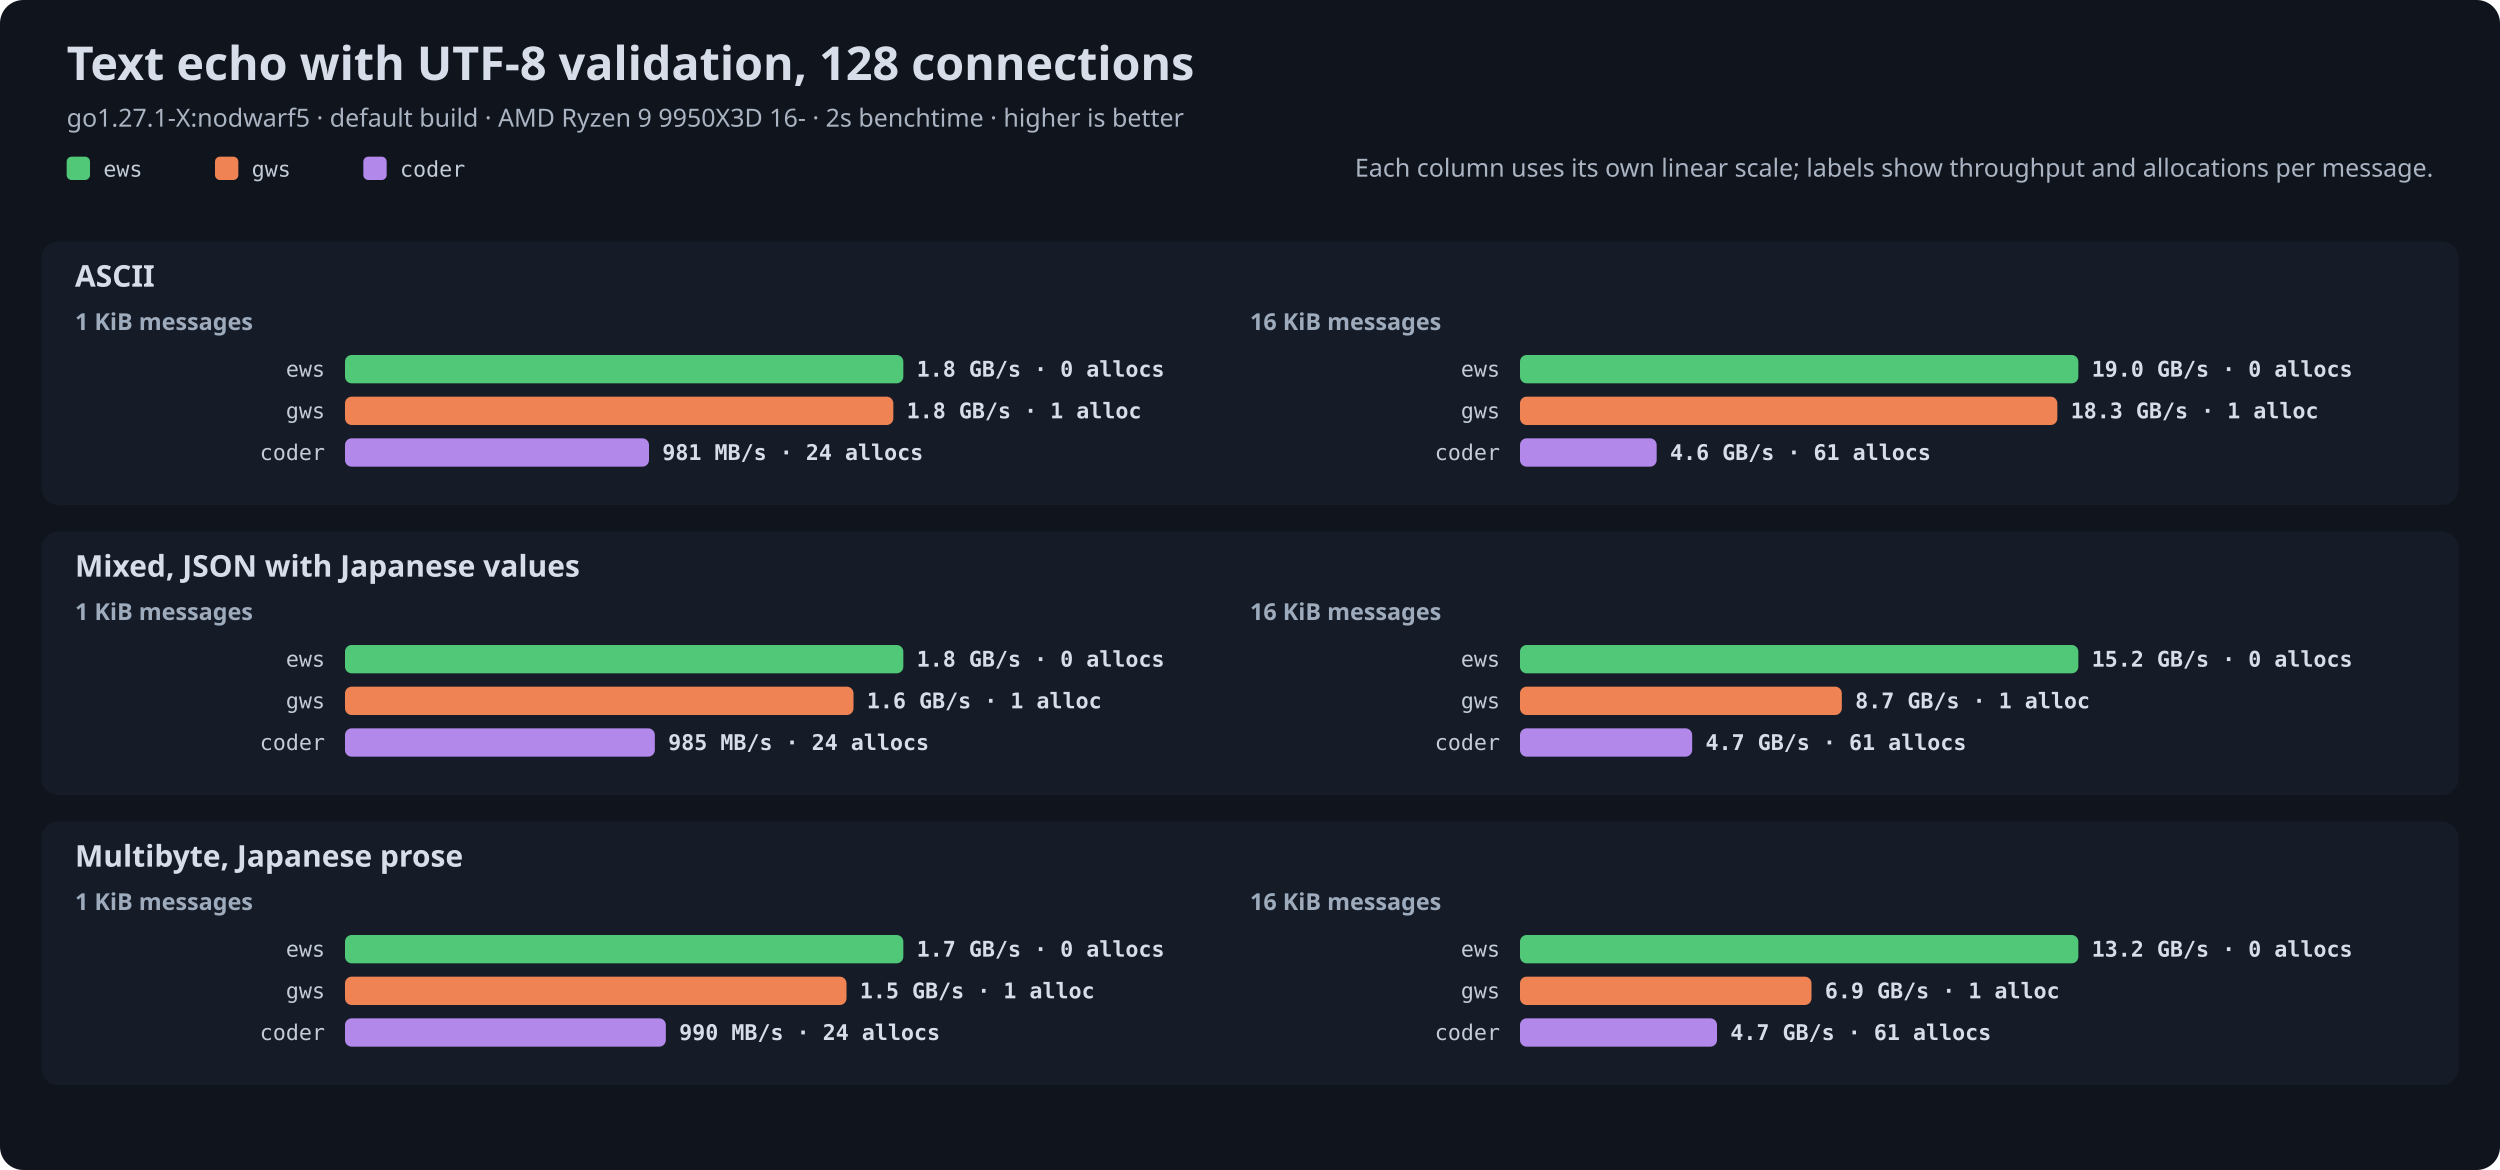
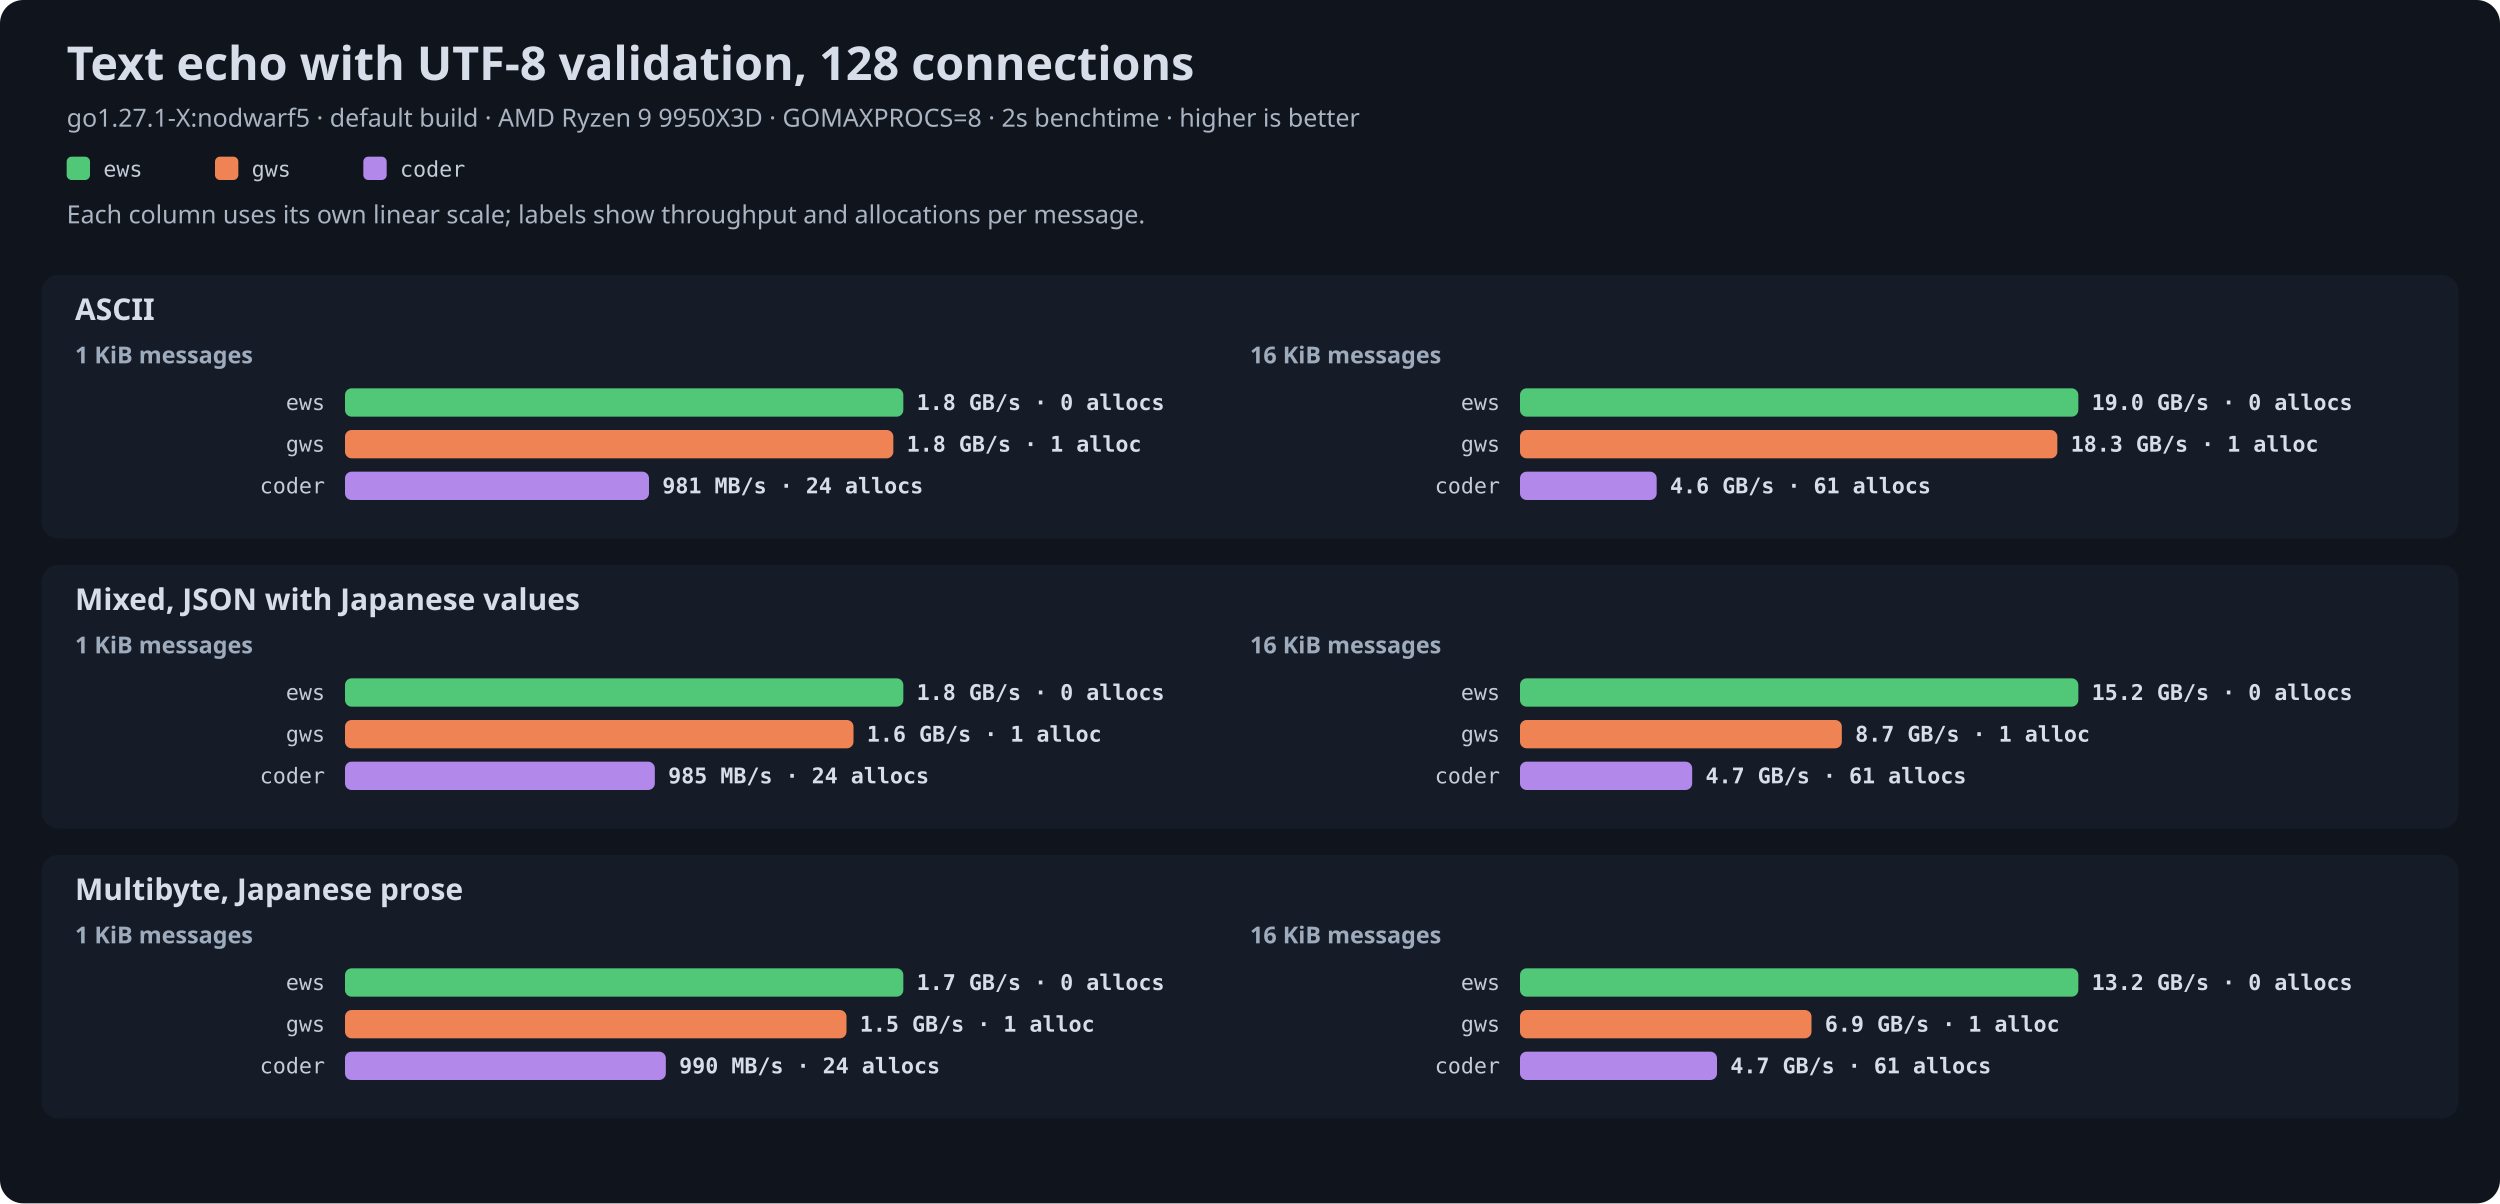
- <svg xmlns="http://www.w3.org/2000/svg" width="1500" height="702" viewBox="0 0 1500 702" role="img" aria-labelledby="title desc">
+ <svg xmlns="http://www.w3.org/2000/svg" width="1500" height="722" viewBox="0 0 1500 722" role="img" aria-labelledby="title desc">
  <style>text{font-family:ui-monospace,SFMono-Regular,Menlo,Consolas,monospace;fill:#d8dee9}.title{font-family:ui-sans-serif,system-ui,sans-serif;font-size:28px;font-weight:700}.subtitle{font-family:ui-sans-serif,system-ui,sans-serif;font-size:15px;fill:#aab4c3}.group{font-family:ui-sans-serif,system-ui,sans-serif;font-size:18px;font-weight:650}.contract{font-family:ui-sans-serif,system-ui,sans-serif;font-size:14px;font-weight:650;fill:#9eabbc}.series{font-size:13px;fill:#c4ccd8}.value{font-size:13px;font-weight:650}.panel{fill:#151c27}</style>
-   <rect width="1500" height="702" rx="14" fill="#10151d" />
+   <rect width="1500" height="722" rx="14" fill="#10151d" />
  <text class="title" x="40" y="48">Text echo with UTF-8 validation, 128 connections</text>
-   <text class="subtitle" x="40" y="76">go1.27.1-X:nodwarf5 · default build · AMD Ryzen 9 9950X3D 16- · 2s benchtime · higher is better</text>
+   <text class="subtitle" x="40" y="76">go1.27.1-X:nodwarf5 · default build · AMD Ryzen 9 9950X3D · GOMAXPROCS=8 · 2s benchtime · higher is better</text>
  <rect x="40" y="94" width="14" height="14" rx="3" fill="#50c878" />
  <text class="series" x="62" y="106">ews</text>
  <rect x="129" y="94" width="14" height="14" rx="3" fill="#ef8354" />
  <text class="series" x="151" y="106">gws</text>
  <rect x="218" y="94" width="14" height="14" rx="3" fill="#b388eb" />
  <text class="series" x="240" y="106">coder</text>
-   <text class="subtitle" x="1460" y="106" text-anchor="end">Each column uses its own linear scale; labels show throughput and allocations per message.</text>
-   <g transform="translate(0,145)">
+   <text class="subtitle" x="40" y="134">Each column uses its own linear scale; labels show throughput and allocations per message.</text>
+   <g transform="translate(0,165)">
    <rect class="panel" x="25" y="0" width="1450" height="158" rx="10" />
    <text class="group" x="45" y="27">ASCII</text>
    <text class="contract" x="45" y="53">1 KiB messages</text>
    <text class="series" x="195" y="81" text-anchor="end">ews</text>
    <rect x="207" y="68" width="335.0" height="17" rx="4" fill="#50c878" />
    <text class="value" x="550.0" y="81">1.8 GB/s · 0 allocs</text>
    <text class="series" x="195" y="106" text-anchor="end">gws</text>
    <rect x="207" y="93" width="329.0" height="17" rx="4" fill="#ef8354" />
    <text class="value" x="544.0" y="106">1.8 GB/s · 1 alloc</text>
    <text class="series" x="195" y="131" text-anchor="end">coder</text>
    <rect x="207" y="118" width="182.4" height="17" rx="4" fill="#b388eb" />
    <text class="value" x="397.4" y="131">981 MB/s · 24 allocs</text>
    <text class="contract" x="750" y="53">16 KiB messages</text>
    <text class="series" x="900" y="81" text-anchor="end">ews</text>
    <rect x="912" y="68" width="335.0" height="17" rx="4" fill="#50c878" />
    <text class="value" x="1255.0" y="81">19.0 GB/s · 0 allocs</text>
    <text class="series" x="900" y="106" text-anchor="end">gws</text>
    <rect x="912" y="93" width="322.4" height="17" rx="4" fill="#ef8354" />
    <text class="value" x="1242.4" y="106">18.3 GB/s · 1 alloc</text>
    <text class="series" x="900" y="131" text-anchor="end">coder</text>
    <rect x="912" y="118" width="82.0" height="17" rx="4" fill="#b388eb" />
    <text class="value" x="1002.0" y="131">4.6 GB/s · 61 allocs</text>
  </g>
-   <g transform="translate(0,319)">
+   <g transform="translate(0,339)">
    <rect class="panel" x="25" y="0" width="1450" height="158" rx="10" />
    <text class="group" x="45" y="27">Mixed, JSON with Japanese values</text>
    <text class="contract" x="45" y="53">1 KiB messages</text>
    <text class="series" x="195" y="81" text-anchor="end">ews</text>
    <rect x="207" y="68" width="335.0" height="17" rx="4" fill="#50c878" />
    <text class="value" x="550.0" y="81">1.8 GB/s · 0 allocs</text>
    <text class="series" x="195" y="106" text-anchor="end">gws</text>
    <rect x="207" y="93" width="305.1" height="17" rx="4" fill="#ef8354" />
    <text class="value" x="520.1" y="106">1.6 GB/s · 1 alloc</text>
    <text class="series" x="195" y="131" text-anchor="end">coder</text>
    <rect x="207" y="118" width="185.9" height="17" rx="4" fill="#b388eb" />
    <text class="value" x="400.9" y="131">985 MB/s · 24 allocs</text>
    <text class="contract" x="750" y="53">16 KiB messages</text>
    <text class="series" x="900" y="81" text-anchor="end">ews</text>
    <rect x="912" y="68" width="335.0" height="17" rx="4" fill="#50c878" />
    <text class="value" x="1255.0" y="81">15.2 GB/s · 0 allocs</text>
    <text class="series" x="900" y="106" text-anchor="end">gws</text>
    <rect x="912" y="93" width="193.1" height="17" rx="4" fill="#ef8354" />
    <text class="value" x="1113.1" y="106">8.7 GB/s · 1 alloc</text>
    <text class="series" x="900" y="131" text-anchor="end">coder</text>
    <rect x="912" y="118" width="103.3" height="17" rx="4" fill="#b388eb" />
    <text class="value" x="1023.3" y="131">4.7 GB/s · 61 allocs</text>
  </g>
-   <g transform="translate(0,493)">
+   <g transform="translate(0,513)">
    <rect class="panel" x="25" y="0" width="1450" height="158" rx="10" />
    <text class="group" x="45" y="27">Multibyte, Japanese prose</text>
    <text class="contract" x="45" y="53">1 KiB messages</text>
    <text class="series" x="195" y="81" text-anchor="end">ews</text>
    <rect x="207" y="68" width="335.0" height="17" rx="4" fill="#50c878" />
    <text class="value" x="550.0" y="81">1.7 GB/s · 0 allocs</text>
    <text class="series" x="195" y="106" text-anchor="end">gws</text>
    <rect x="207" y="93" width="300.9" height="17" rx="4" fill="#ef8354" />
    <text class="value" x="515.9" y="106">1.5 GB/s · 1 alloc</text>
    <text class="series" x="195" y="131" text-anchor="end">coder</text>
    <rect x="207" y="118" width="192.5" height="17" rx="4" fill="#b388eb" />
    <text class="value" x="407.5" y="131">990 MB/s · 24 allocs</text>
    <text class="contract" x="750" y="53">16 KiB messages</text>
    <text class="series" x="900" y="81" text-anchor="end">ews</text>
    <rect x="912" y="68" width="335.0" height="17" rx="4" fill="#50c878" />
    <text class="value" x="1255.0" y="81">13.2 GB/s · 0 allocs</text>
    <text class="series" x="900" y="106" text-anchor="end">gws</text>
    <rect x="912" y="93" width="174.9" height="17" rx="4" fill="#ef8354" />
    <text class="value" x="1094.9" y="106">6.9 GB/s · 1 alloc</text>
    <text class="series" x="900" y="131" text-anchor="end">coder</text>
    <rect x="912" y="118" width="118.2" height="17" rx="4" fill="#b388eb" />
    <text class="value" x="1038.2" y="131">4.7 GB/s · 61 allocs</text>
  </g>
</svg>
